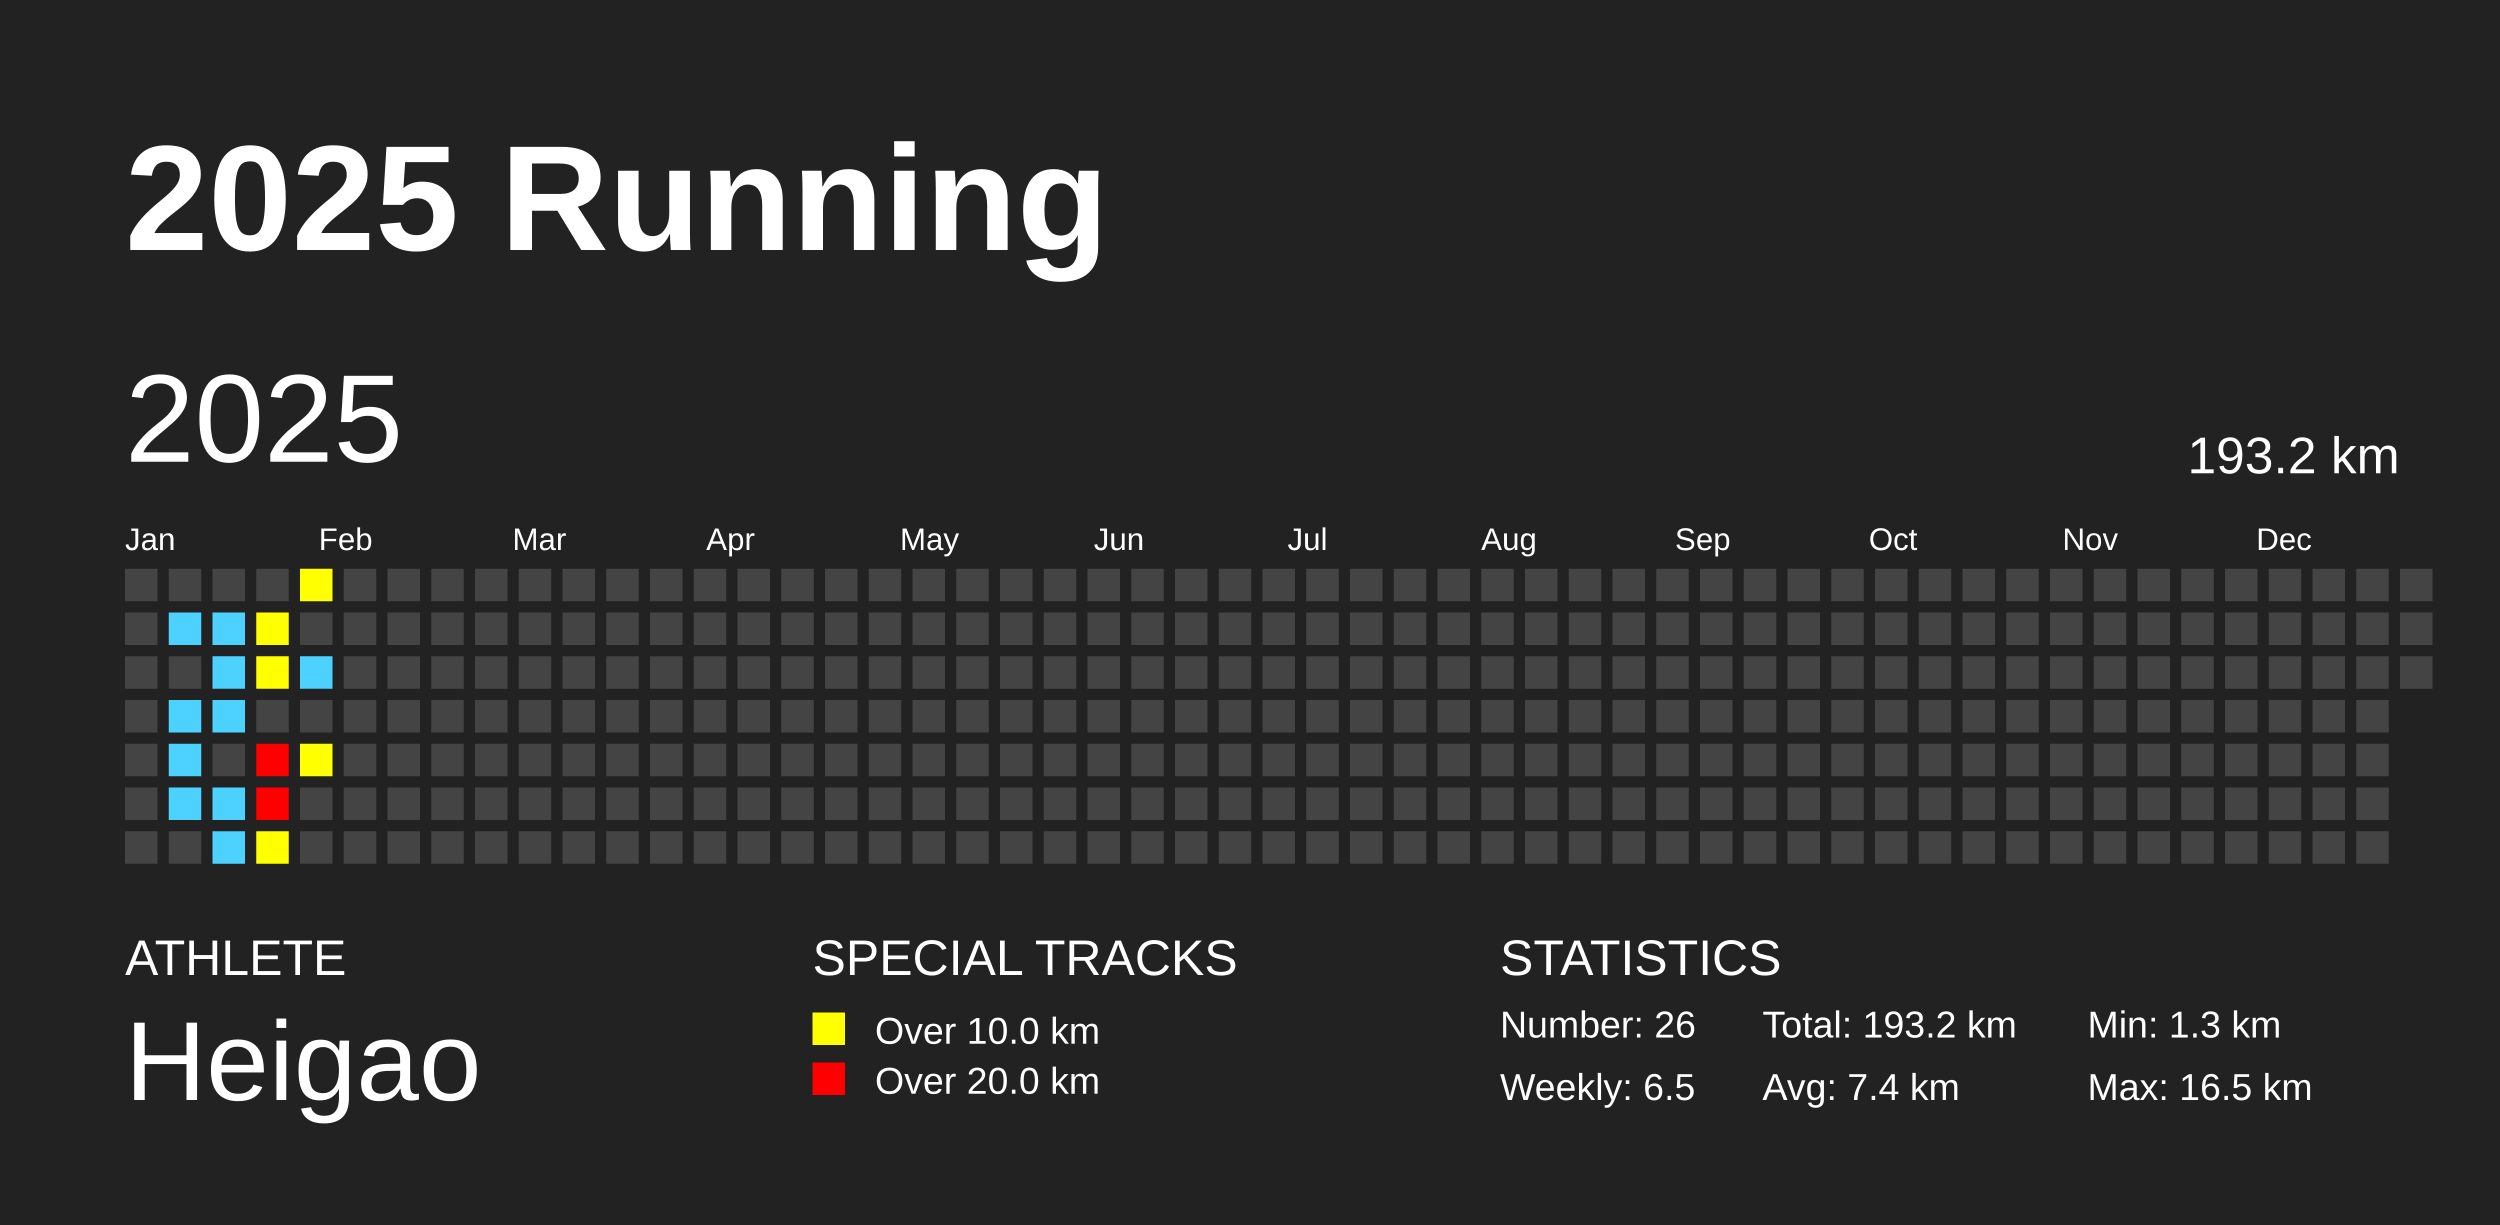
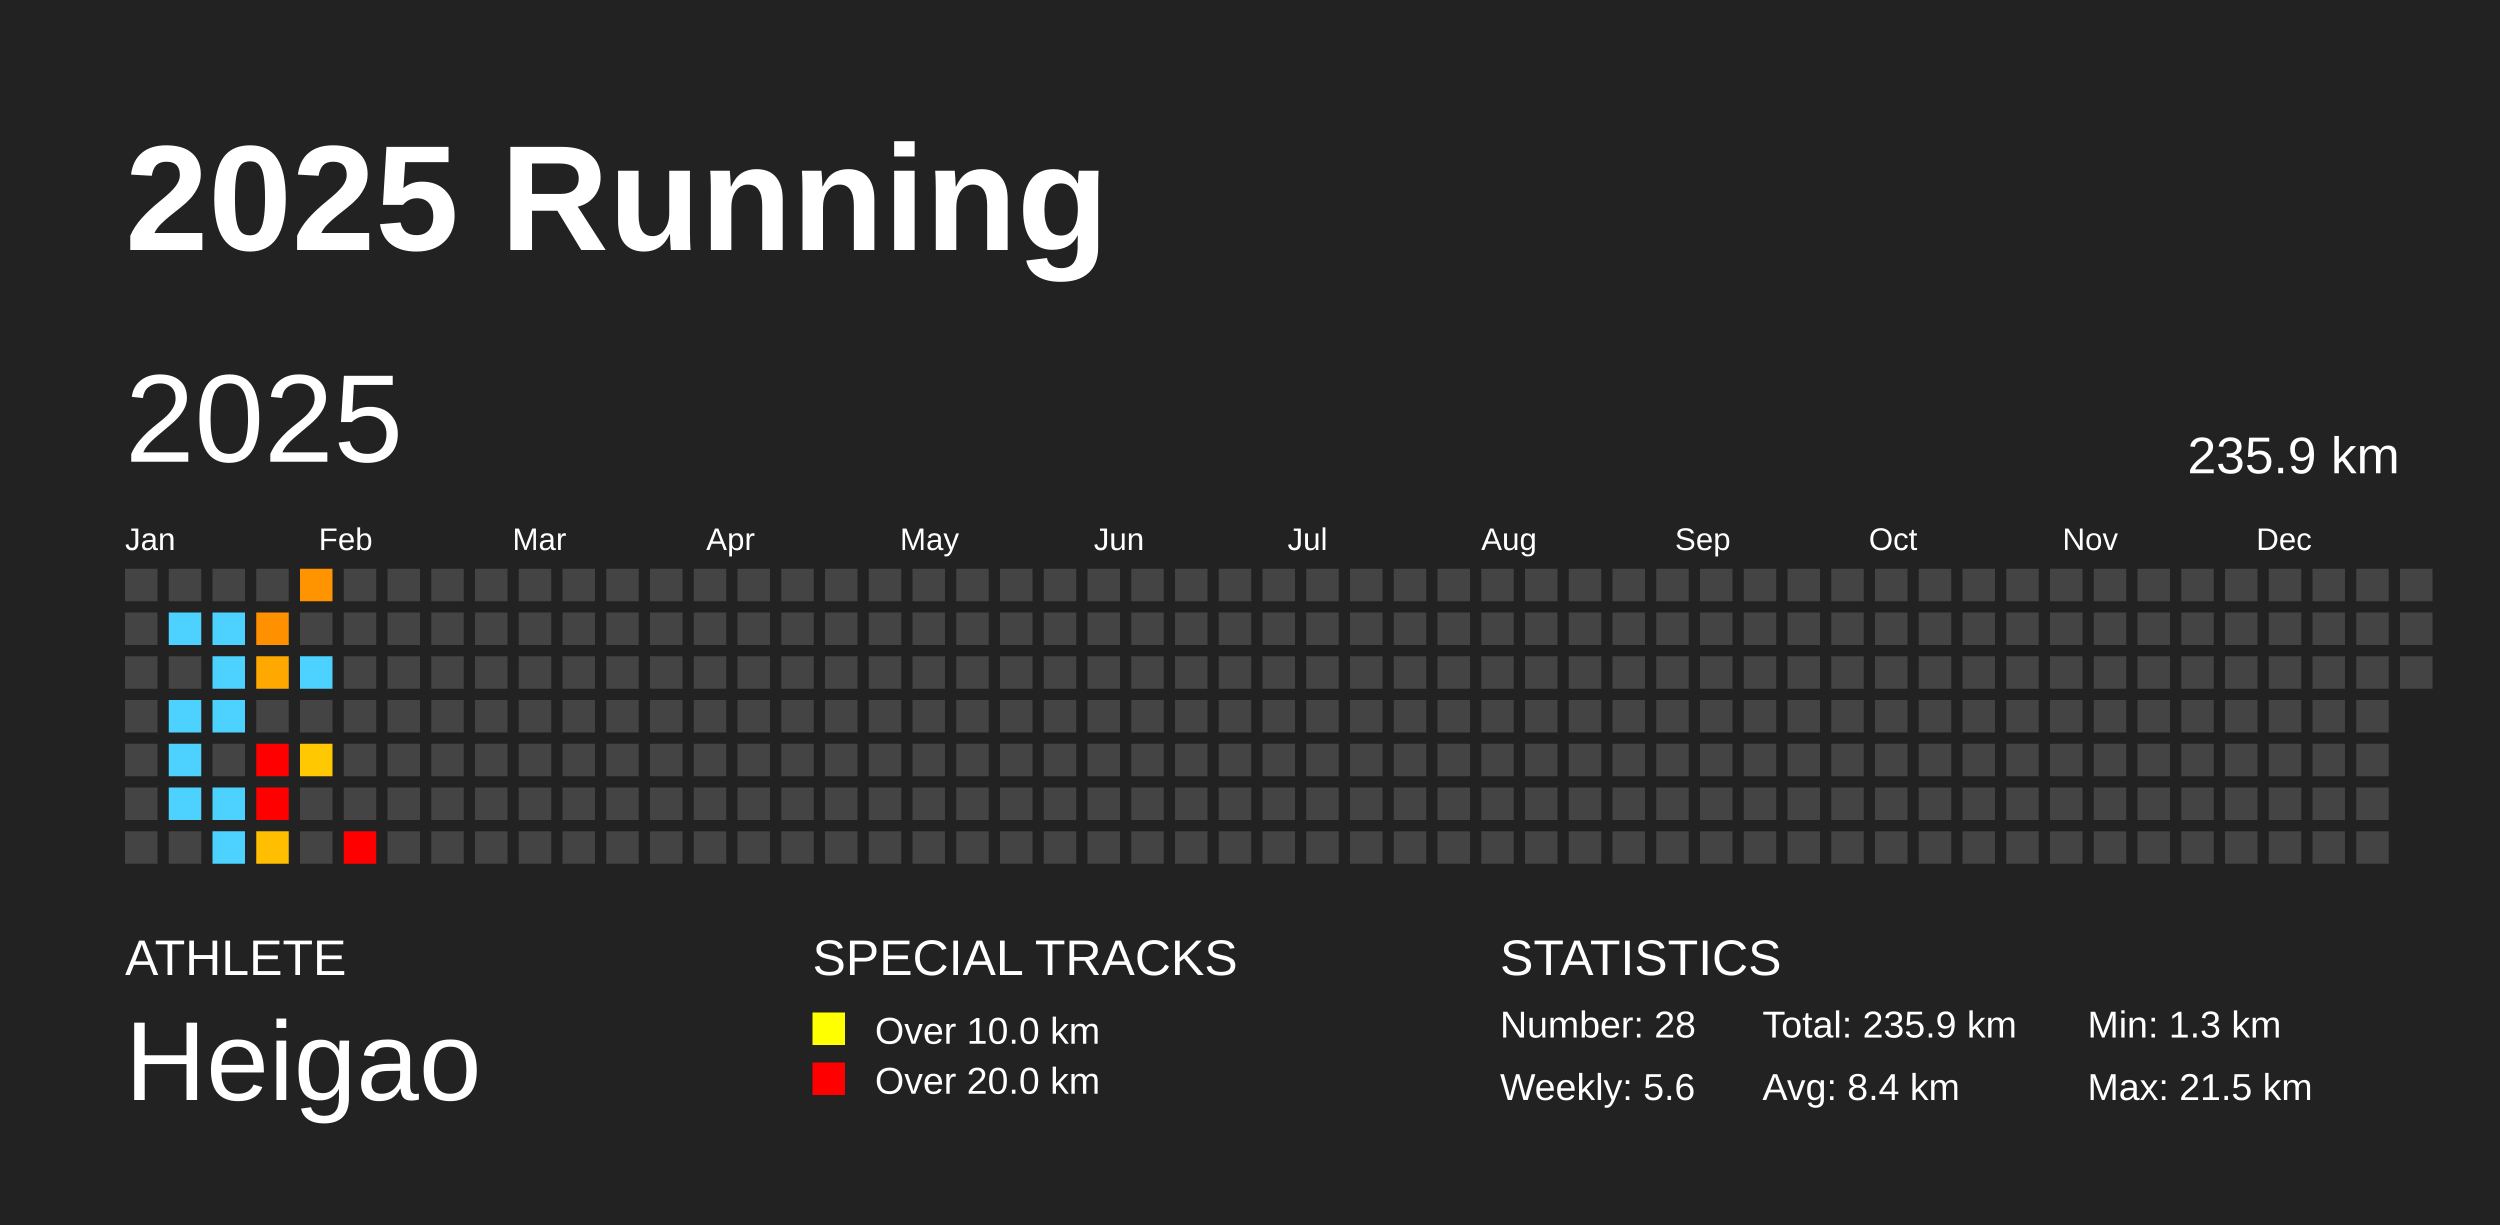
<svg xmlns="http://www.w3.org/2000/svg" baseProfile="full" height="98mm" version="1.1" viewBox="0,0,200,98" width="200mm">
  <defs />
  <rect fill="#222222" height="98" width="200" x="0" y="0" />
  <text fill="#FFFFFF" style="font-size:12px; font-family:Arial; font-weight:bold;" x="10" y="20">2025 Running</text>
  <text fill="#FFFFFF" style="font-size:4px; font-family:Arial" x="10" y="78">ATHLETE</text>
  <text fill="#FFFFFF" style="font-size:9px; font-family:Arial" x="10" y="88">Heigao</text>
  <text fill="#FFFFFF" style="font-size:4px; font-family:Arial" x="65" y="78">SPECIAL TRACKS</text>
  <rect fill="yellow" height="2.6" width="2.6" x="65" y="81" />
  <text fill="#FFFFFF" style="font-size:3px; font-family:Arial" x="70" y="83.5">Over 10.0 km</text>
  <rect fill="red" height="2.6" width="2.6" x="65" y="85" />
  <text fill="#FFFFFF" style="font-size:3px; font-family:Arial" x="70" y="87.5">Over 20.0 km</text>
  <text fill="#FFFFFF" style="font-size:4px; font-family:Arial" x="120" y="78">STATISTICS</text>
-   <text fill="#FFFFFF" style="font-size:3px; font-family:Arial" x="120" y="83">Number: 26</text>
-   <text fill="#FFFFFF" style="font-size:3px; font-family:Arial" x="120" y="88">Weekly: 6.5</text>
-   <text fill="#FFFFFF" style="font-size:3px; font-family:Arial" x="141" y="83">Total: 193.2 km</text>
-   <text fill="#FFFFFF" style="font-size:3px; font-family:Arial" x="141" y="88">Avg: 7.4 km</text>
+   <text fill="#FFFFFF" style="font-size:3px; font-family:Arial" x="120" y="83">Number: 28</text>
+   <text fill="#FFFFFF" style="font-size:3px; font-family:Arial" x="120" y="88">Weekly: 5.6</text>
+   <text fill="#FFFFFF" style="font-size:3px; font-family:Arial" x="141" y="83">Total: 235.9 km</text>
+   <text fill="#FFFFFF" style="font-size:3px; font-family:Arial" x="141" y="88">Avg: 8.4 km</text>
  <text fill="#FFFFFF" style="font-size:3px; font-family:Arial" x="167" y="83">Min: 1.3 km</text>
-   <text fill="#FFFFFF" style="font-size:3px; font-family:Arial" x="167" y="88">Max: 16.5 km</text>
+   <text fill="#FFFFFF" style="font-size:3px; font-family:Arial" x="167" y="88">Max: 21.5 km</text>
  <text dominant-baseline="hanging" fill="#FFFFFF" style="font-size:10.0px; font-family:Arial;" x="10" y="30">2025</text>
-   <text dominant-baseline="hanging" fill="#FFFFFF" style="font-size:4.125px; font-family:Arial;" x="175" y="35">193.2 km</text>
+   <text dominant-baseline="hanging" fill="#FFFFFF" style="font-size:4.125px; font-family:Arial;" x="175" y="35">235.9 km</text>
  <text fill="#FFFFFF" style="font-size:2.5px; font-family:Arial" x="10.0" y="44">Jan</text>
  <text fill="#FFFFFF" style="font-size:2.5px; font-family:Arial" x="25.5" y="44">Feb</text>
  <text fill="#FFFFFF" style="font-size:2.5px; font-family:Arial" x="41.0" y="44">Mar</text>
  <text fill="#FFFFFF" style="font-size:2.5px; font-family:Arial" x="56.5" y="44">Apr</text>
  <text fill="#FFFFFF" style="font-size:2.5px; font-family:Arial" x="72.0" y="44">May</text>
  <text fill="#FFFFFF" style="font-size:2.5px; font-family:Arial" x="87.5" y="44">Jun</text>
  <text fill="#FFFFFF" style="font-size:2.5px; font-family:Arial" x="103.0" y="44">Jul</text>
  <text fill="#FFFFFF" style="font-size:2.5px; font-family:Arial" x="118.5" y="44">Aug</text>
  <text fill="#FFFFFF" style="font-size:2.5px; font-family:Arial" x="134.0" y="44">Sep</text>
  <text fill="#FFFFFF" style="font-size:2.5px; font-family:Arial" x="149.5" y="44">Oct</text>
  <text fill="#FFFFFF" style="font-size:2.5px; font-family:Arial" x="165.0" y="44">Nov</text>
  <text fill="#FFFFFF" style="font-size:2.5px; font-family:Arial" x="180.5" y="44">Dec</text>
  <rect fill="#444444" height="2.6" width="2.6" x="10.0" y="45.5" />
  <rect fill="#444444" height="2.6" width="2.6" x="10.0" y="49.0" />
  <rect fill="#444444" height="2.6" width="2.6" x="10.0" y="52.5" />
  <rect fill="#444444" height="2.6" width="2.6" x="10.0" y="56.0" />
  <rect fill="#444444" height="2.6" width="2.6" x="10.0" y="59.5" />
  <rect fill="#444444" height="2.6" width="2.6" x="10.0" y="63.0" />
  <rect fill="#444444" height="2.6" width="2.6" x="10.0" y="66.5" />
  <rect fill="#444444" height="2.6" width="2.6" x="13.5" y="45.5" />
-   <rect fill="#4DD2FF" height="2.6" width="2.6" x="13.5" y="49.0" />
+   <rect fill="#4dd2ff" height="2.6" width="2.6" x="13.5" y="49.0" />
  <rect fill="#444444" height="2.6" width="2.6" x="13.5" y="52.5" />
-   <rect fill="#4DD2FF" height="2.6" width="2.6" x="13.5" y="56.0" />
-   <rect fill="#4DD2FF" height="2.6" width="2.6" x="13.5" y="59.5" />
-   <rect fill="#4DD2FF" height="2.6" width="2.6" x="13.5" y="63.0" />
+   <rect fill="#4dd2ff" height="2.6" width="2.6" x="13.5" y="56.0" />
+   <rect fill="#4dd2ff" height="2.6" width="2.6" x="13.5" y="59.5" />
+   <rect fill="#4dd2ff" height="2.6" width="2.6" x="13.5" y="63.0" />
  <rect fill="#444444" height="2.6" width="2.6" x="13.5" y="66.5" />
  <rect fill="#444444" height="2.6" width="2.6" x="17.0" y="45.5" />
-   <rect fill="#4DD2FF" height="2.6" width="2.6" x="17.0" y="49.0" />
-   <rect fill="#4DD2FF" height="2.6" width="2.6" x="17.0" y="52.5" />
-   <rect fill="#4DD2FF" height="2.6" width="2.6" x="17.0" y="56.0" />
+   <rect fill="#4dd2ff" height="2.6" width="2.6" x="17.0" y="49.0" />
+   <rect fill="#4dd2ff" height="2.6" width="2.6" x="17.0" y="52.5" />
+   <rect fill="#4dd2ff" height="2.6" width="2.6" x="17.0" y="56.0" />
  <rect fill="#444444" height="2.6" width="2.6" x="17.0" y="59.5" />
-   <rect fill="#4DD2FF" height="2.6" width="2.6" x="17.0" y="63.0" />
-   <rect fill="#4DD2FF" height="2.6" width="2.6" x="17.0" y="66.5" />
+   <rect fill="#4dd2ff" height="2.6" width="2.6" x="17.0" y="63.0" />
+   <rect fill="#4dd2ff" height="2.6" width="2.6" x="17.0" y="66.5" />
  <rect fill="#444444" height="2.6" width="2.6" x="20.5" y="45.5" />
-   <rect fill="yellow" height="2.6" width="2.6" x="20.5" y="49.0" />
-   <rect fill="yellow" height="2.6" width="2.6" x="20.5" y="52.5" />
+   <rect fill="#ff9000" height="2.6" width="2.6" x="20.5" y="49.0" />
+   <rect fill="#ffa900" height="2.6" width="2.6" x="20.5" y="52.5" />
  <rect fill="#444444" height="2.6" width="2.6" x="20.5" y="56.0" />
  <rect fill="red" height="2.6" width="2.6" x="20.5" y="59.5" />
  <rect fill="red" height="2.6" width="2.6" x="20.5" y="63.0" />
-   <rect fill="yellow" height="2.6" width="2.6" x="20.5" y="66.5" />
-   <rect fill="yellow" height="2.6" width="2.6" x="24.0" y="45.5" />
+   <rect fill="#ffbe00" height="2.6" width="2.6" x="20.5" y="66.5" />
+   <rect fill="#ff9400" height="2.6" width="2.6" x="24.0" y="45.5" />
  <rect fill="#444444" height="2.6" width="2.6" x="24.0" y="49.0" />
-   <rect fill="#4DD2FF" height="2.6" width="2.6" x="24.0" y="52.5" />
+   <rect fill="#4dd2ff" height="2.6" width="2.6" x="24.0" y="52.5" />
  <rect fill="#444444" height="2.6" width="2.6" x="24.0" y="56.0" />
-   <rect fill="yellow" height="2.6" width="2.6" x="24.0" y="59.5" />
+   <rect fill="#ffc800" height="2.6" width="2.6" x="24.0" y="59.5" />
  <rect fill="#444444" height="2.6" width="2.6" x="24.0" y="63.0" />
  <rect fill="#444444" height="2.6" width="2.6" x="24.0" y="66.5" />
  <rect fill="#444444" height="2.6" width="2.6" x="27.5" y="45.5" />
  <rect fill="#444444" height="2.6" width="2.6" x="27.5" y="49.0" />
  <rect fill="#444444" height="2.6" width="2.6" x="27.5" y="52.5" />
  <rect fill="#444444" height="2.6" width="2.6" x="27.5" y="56.0" />
  <rect fill="#444444" height="2.6" width="2.6" x="27.5" y="59.5" />
  <rect fill="#444444" height="2.6" width="2.6" x="27.5" y="63.0" />
-   <rect fill="#444444" height="2.6" width="2.6" x="27.5" y="66.5" />
+   <rect fill="red" height="2.6" width="2.6" x="27.5" y="66.5" />
  <rect fill="#444444" height="2.6" width="2.6" x="31.0" y="45.5" />
  <rect fill="#444444" height="2.6" width="2.6" x="31.0" y="49.0" />
  <rect fill="#444444" height="2.6" width="2.6" x="31.0" y="52.5" />
  <rect fill="#444444" height="2.6" width="2.6" x="31.0" y="56.0" />
  <rect fill="#444444" height="2.6" width="2.6" x="31.0" y="59.5" />
  <rect fill="#444444" height="2.6" width="2.6" x="31.0" y="63.0" />
  <rect fill="#444444" height="2.6" width="2.6" x="31.0" y="66.5" />
  <rect fill="#444444" height="2.6" width="2.6" x="34.5" y="45.5" />
  <rect fill="#444444" height="2.6" width="2.6" x="34.5" y="49.0" />
  <rect fill="#444444" height="2.6" width="2.6" x="34.5" y="52.5" />
  <rect fill="#444444" height="2.6" width="2.6" x="34.5" y="56.0" />
  <rect fill="#444444" height="2.6" width="2.6" x="34.5" y="59.5" />
  <rect fill="#444444" height="2.6" width="2.6" x="34.5" y="63.0" />
  <rect fill="#444444" height="2.6" width="2.6" x="34.5" y="66.5" />
  <rect fill="#444444" height="2.6" width="2.6" x="38.0" y="45.5" />
  <rect fill="#444444" height="2.6" width="2.6" x="38.0" y="49.0" />
  <rect fill="#444444" height="2.6" width="2.6" x="38.0" y="52.5" />
  <rect fill="#444444" height="2.6" width="2.6" x="38.0" y="56.0" />
  <rect fill="#444444" height="2.6" width="2.6" x="38.0" y="59.5" />
  <rect fill="#444444" height="2.6" width="2.6" x="38.0" y="63.0" />
  <rect fill="#444444" height="2.6" width="2.6" x="38.0" y="66.5" />
  <rect fill="#444444" height="2.6" width="2.6" x="41.5" y="45.5" />
  <rect fill="#444444" height="2.6" width="2.6" x="41.5" y="49.0" />
  <rect fill="#444444" height="2.6" width="2.6" x="41.5" y="52.5" />
  <rect fill="#444444" height="2.6" width="2.6" x="41.5" y="56.0" />
  <rect fill="#444444" height="2.6" width="2.6" x="41.5" y="59.5" />
  <rect fill="#444444" height="2.6" width="2.6" x="41.5" y="63.0" />
  <rect fill="#444444" height="2.6" width="2.6" x="41.5" y="66.5" />
  <rect fill="#444444" height="2.6" width="2.6" x="45.0" y="45.5" />
  <rect fill="#444444" height="2.6" width="2.6" x="45.0" y="49.0" />
  <rect fill="#444444" height="2.6" width="2.6" x="45.0" y="52.5" />
  <rect fill="#444444" height="2.6" width="2.6" x="45.0" y="56.0" />
  <rect fill="#444444" height="2.6" width="2.6" x="45.0" y="59.5" />
  <rect fill="#444444" height="2.6" width="2.6" x="45.0" y="63.0" />
  <rect fill="#444444" height="2.6" width="2.6" x="45.0" y="66.5" />
  <rect fill="#444444" height="2.6" width="2.6" x="48.5" y="45.5" />
  <rect fill="#444444" height="2.6" width="2.6" x="48.5" y="49.0" />
  <rect fill="#444444" height="2.6" width="2.6" x="48.5" y="52.5" />
  <rect fill="#444444" height="2.6" width="2.6" x="48.5" y="56.0" />
  <rect fill="#444444" height="2.6" width="2.6" x="48.5" y="59.5" />
  <rect fill="#444444" height="2.6" width="2.6" x="48.5" y="63.0" />
  <rect fill="#444444" height="2.6" width="2.6" x="48.5" y="66.5" />
  <rect fill="#444444" height="2.6" width="2.6" x="52.0" y="45.5" />
  <rect fill="#444444" height="2.6" width="2.6" x="52.0" y="49.0" />
  <rect fill="#444444" height="2.6" width="2.6" x="52.0" y="52.5" />
  <rect fill="#444444" height="2.6" width="2.6" x="52.0" y="56.0" />
  <rect fill="#444444" height="2.6" width="2.6" x="52.0" y="59.5" />
  <rect fill="#444444" height="2.6" width="2.6" x="52.0" y="63.0" />
  <rect fill="#444444" height="2.6" width="2.6" x="52.0" y="66.5" />
  <rect fill="#444444" height="2.6" width="2.6" x="55.5" y="45.5" />
  <rect fill="#444444" height="2.6" width="2.6" x="55.5" y="49.0" />
  <rect fill="#444444" height="2.6" width="2.6" x="55.5" y="52.5" />
  <rect fill="#444444" height="2.6" width="2.6" x="55.5" y="56.0" />
  <rect fill="#444444" height="2.6" width="2.6" x="55.5" y="59.5" />
  <rect fill="#444444" height="2.6" width="2.6" x="55.5" y="63.0" />
  <rect fill="#444444" height="2.6" width="2.6" x="55.5" y="66.5" />
  <rect fill="#444444" height="2.6" width="2.6" x="59.0" y="45.5" />
  <rect fill="#444444" height="2.6" width="2.6" x="59.0" y="49.0" />
  <rect fill="#444444" height="2.6" width="2.6" x="59.0" y="52.5" />
  <rect fill="#444444" height="2.6" width="2.6" x="59.0" y="56.0" />
  <rect fill="#444444" height="2.6" width="2.6" x="59.0" y="59.5" />
  <rect fill="#444444" height="2.6" width="2.6" x="59.0" y="63.0" />
  <rect fill="#444444" height="2.6" width="2.6" x="59.0" y="66.5" />
  <rect fill="#444444" height="2.6" width="2.6" x="62.5" y="45.5" />
  <rect fill="#444444" height="2.6" width="2.6" x="62.5" y="49.0" />
  <rect fill="#444444" height="2.6" width="2.6" x="62.5" y="52.5" />
  <rect fill="#444444" height="2.6" width="2.6" x="62.5" y="56.0" />
  <rect fill="#444444" height="2.6" width="2.6" x="62.5" y="59.5" />
  <rect fill="#444444" height="2.6" width="2.6" x="62.5" y="63.0" />
  <rect fill="#444444" height="2.6" width="2.6" x="62.5" y="66.5" />
  <rect fill="#444444" height="2.6" width="2.6" x="66.0" y="45.5" />
  <rect fill="#444444" height="2.6" width="2.6" x="66.0" y="49.0" />
  <rect fill="#444444" height="2.6" width="2.6" x="66.0" y="52.5" />
  <rect fill="#444444" height="2.6" width="2.6" x="66.0" y="56.0" />
  <rect fill="#444444" height="2.6" width="2.6" x="66.0" y="59.5" />
  <rect fill="#444444" height="2.6" width="2.6" x="66.0" y="63.0" />
  <rect fill="#444444" height="2.6" width="2.6" x="66.0" y="66.5" />
  <rect fill="#444444" height="2.6" width="2.6" x="69.5" y="45.5" />
  <rect fill="#444444" height="2.6" width="2.6" x="69.5" y="49.0" />
  <rect fill="#444444" height="2.6" width="2.6" x="69.5" y="52.5" />
  <rect fill="#444444" height="2.6" width="2.6" x="69.5" y="56.0" />
  <rect fill="#444444" height="2.6" width="2.6" x="69.5" y="59.5" />
  <rect fill="#444444" height="2.6" width="2.6" x="69.5" y="63.0" />
  <rect fill="#444444" height="2.6" width="2.6" x="69.5" y="66.5" />
  <rect fill="#444444" height="2.6" width="2.6" x="73.0" y="45.5" />
  <rect fill="#444444" height="2.6" width="2.6" x="73.0" y="49.0" />
  <rect fill="#444444" height="2.6" width="2.6" x="73.0" y="52.5" />
  <rect fill="#444444" height="2.6" width="2.6" x="73.0" y="56.0" />
  <rect fill="#444444" height="2.6" width="2.6" x="73.0" y="59.5" />
  <rect fill="#444444" height="2.6" width="2.6" x="73.0" y="63.0" />
  <rect fill="#444444" height="2.6" width="2.6" x="73.0" y="66.5" />
  <rect fill="#444444" height="2.6" width="2.6" x="76.5" y="45.5" />
  <rect fill="#444444" height="2.6" width="2.6" x="76.5" y="49.0" />
  <rect fill="#444444" height="2.6" width="2.6" x="76.5" y="52.5" />
  <rect fill="#444444" height="2.6" width="2.6" x="76.5" y="56.0" />
  <rect fill="#444444" height="2.6" width="2.6" x="76.5" y="59.5" />
  <rect fill="#444444" height="2.6" width="2.6" x="76.5" y="63.0" />
  <rect fill="#444444" height="2.6" width="2.6" x="76.5" y="66.5" />
  <rect fill="#444444" height="2.6" width="2.6" x="80.0" y="45.5" />
  <rect fill="#444444" height="2.6" width="2.6" x="80.0" y="49.0" />
  <rect fill="#444444" height="2.6" width="2.6" x="80.0" y="52.5" />
  <rect fill="#444444" height="2.6" width="2.6" x="80.0" y="56.0" />
  <rect fill="#444444" height="2.6" width="2.6" x="80.0" y="59.5" />
  <rect fill="#444444" height="2.6" width="2.6" x="80.0" y="63.0" />
  <rect fill="#444444" height="2.6" width="2.6" x="80.0" y="66.5" />
  <rect fill="#444444" height="2.6" width="2.6" x="83.5" y="45.5" />
  <rect fill="#444444" height="2.6" width="2.6" x="83.5" y="49.0" />
  <rect fill="#444444" height="2.6" width="2.6" x="83.5" y="52.5" />
  <rect fill="#444444" height="2.6" width="2.6" x="83.5" y="56.0" />
  <rect fill="#444444" height="2.6" width="2.6" x="83.5" y="59.5" />
  <rect fill="#444444" height="2.6" width="2.6" x="83.5" y="63.0" />
  <rect fill="#444444" height="2.6" width="2.6" x="83.5" y="66.5" />
  <rect fill="#444444" height="2.6" width="2.6" x="87.0" y="45.5" />
  <rect fill="#444444" height="2.6" width="2.6" x="87.0" y="49.0" />
  <rect fill="#444444" height="2.6" width="2.6" x="87.0" y="52.5" />
  <rect fill="#444444" height="2.6" width="2.6" x="87.0" y="56.0" />
  <rect fill="#444444" height="2.6" width="2.6" x="87.0" y="59.5" />
  <rect fill="#444444" height="2.6" width="2.6" x="87.0" y="63.0" />
  <rect fill="#444444" height="2.6" width="2.6" x="87.0" y="66.5" />
  <rect fill="#444444" height="2.6" width="2.6" x="90.5" y="45.5" />
  <rect fill="#444444" height="2.6" width="2.6" x="90.5" y="49.0" />
  <rect fill="#444444" height="2.6" width="2.6" x="90.5" y="52.5" />
  <rect fill="#444444" height="2.6" width="2.6" x="90.5" y="56.0" />
  <rect fill="#444444" height="2.6" width="2.6" x="90.5" y="59.5" />
  <rect fill="#444444" height="2.6" width="2.6" x="90.5" y="63.0" />
  <rect fill="#444444" height="2.6" width="2.6" x="90.5" y="66.5" />
  <rect fill="#444444" height="2.6" width="2.6" x="94.0" y="45.5" />
  <rect fill="#444444" height="2.6" width="2.6" x="94.0" y="49.0" />
  <rect fill="#444444" height="2.6" width="2.6" x="94.0" y="52.5" />
  <rect fill="#444444" height="2.6" width="2.6" x="94.0" y="56.0" />
  <rect fill="#444444" height="2.6" width="2.6" x="94.0" y="59.5" />
  <rect fill="#444444" height="2.6" width="2.6" x="94.0" y="63.0" />
  <rect fill="#444444" height="2.6" width="2.6" x="94.0" y="66.5" />
  <rect fill="#444444" height="2.6" width="2.6" x="97.5" y="45.5" />
  <rect fill="#444444" height="2.6" width="2.6" x="97.5" y="49.0" />
  <rect fill="#444444" height="2.6" width="2.6" x="97.5" y="52.5" />
  <rect fill="#444444" height="2.6" width="2.6" x="97.5" y="56.0" />
  <rect fill="#444444" height="2.6" width="2.6" x="97.5" y="59.5" />
  <rect fill="#444444" height="2.6" width="2.6" x="97.5" y="63.0" />
  <rect fill="#444444" height="2.6" width="2.6" x="97.5" y="66.5" />
  <rect fill="#444444" height="2.6" width="2.6" x="101.0" y="45.5" />
  <rect fill="#444444" height="2.6" width="2.6" x="101.0" y="49.0" />
  <rect fill="#444444" height="2.6" width="2.6" x="101.0" y="52.5" />
  <rect fill="#444444" height="2.6" width="2.6" x="101.0" y="56.0" />
  <rect fill="#444444" height="2.6" width="2.6" x="101.0" y="59.5" />
  <rect fill="#444444" height="2.6" width="2.6" x="101.0" y="63.0" />
  <rect fill="#444444" height="2.6" width="2.6" x="101.0" y="66.5" />
  <rect fill="#444444" height="2.6" width="2.6" x="104.5" y="45.5" />
  <rect fill="#444444" height="2.6" width="2.6" x="104.5" y="49.0" />
  <rect fill="#444444" height="2.6" width="2.6" x="104.5" y="52.5" />
  <rect fill="#444444" height="2.6" width="2.6" x="104.5" y="56.0" />
  <rect fill="#444444" height="2.6" width="2.6" x="104.5" y="59.5" />
  <rect fill="#444444" height="2.6" width="2.6" x="104.5" y="63.0" />
  <rect fill="#444444" height="2.6" width="2.6" x="104.5" y="66.5" />
  <rect fill="#444444" height="2.6" width="2.6" x="108.0" y="45.5" />
  <rect fill="#444444" height="2.6" width="2.6" x="108.0" y="49.0" />
  <rect fill="#444444" height="2.6" width="2.6" x="108.0" y="52.5" />
  <rect fill="#444444" height="2.6" width="2.6" x="108.0" y="56.0" />
  <rect fill="#444444" height="2.6" width="2.6" x="108.0" y="59.5" />
  <rect fill="#444444" height="2.6" width="2.6" x="108.0" y="63.0" />
  <rect fill="#444444" height="2.6" width="2.6" x="108.0" y="66.5" />
  <rect fill="#444444" height="2.6" width="2.6" x="111.5" y="45.5" />
  <rect fill="#444444" height="2.6" width="2.6" x="111.5" y="49.0" />
  <rect fill="#444444" height="2.6" width="2.6" x="111.5" y="52.5" />
  <rect fill="#444444" height="2.6" width="2.6" x="111.5" y="56.0" />
  <rect fill="#444444" height="2.6" width="2.6" x="111.5" y="59.5" />
  <rect fill="#444444" height="2.6" width="2.6" x="111.5" y="63.0" />
  <rect fill="#444444" height="2.6" width="2.6" x="111.5" y="66.5" />
  <rect fill="#444444" height="2.6" width="2.6" x="115.0" y="45.5" />
  <rect fill="#444444" height="2.6" width="2.6" x="115.0" y="49.0" />
  <rect fill="#444444" height="2.6" width="2.6" x="115.0" y="52.5" />
  <rect fill="#444444" height="2.6" width="2.6" x="115.0" y="56.0" />
  <rect fill="#444444" height="2.6" width="2.6" x="115.0" y="59.5" />
  <rect fill="#444444" height="2.6" width="2.6" x="115.0" y="63.0" />
  <rect fill="#444444" height="2.6" width="2.6" x="115.0" y="66.5" />
  <rect fill="#444444" height="2.6" width="2.6" x="118.5" y="45.5" />
  <rect fill="#444444" height="2.6" width="2.6" x="118.5" y="49.0" />
  <rect fill="#444444" height="2.6" width="2.6" x="118.5" y="52.5" />
  <rect fill="#444444" height="2.6" width="2.6" x="118.5" y="56.0" />
  <rect fill="#444444" height="2.6" width="2.6" x="118.5" y="59.5" />
  <rect fill="#444444" height="2.6" width="2.6" x="118.5" y="63.0" />
  <rect fill="#444444" height="2.6" width="2.6" x="118.5" y="66.5" />
  <rect fill="#444444" height="2.6" width="2.6" x="122.0" y="45.5" />
  <rect fill="#444444" height="2.6" width="2.6" x="122.0" y="49.0" />
  <rect fill="#444444" height="2.6" width="2.6" x="122.0" y="52.5" />
  <rect fill="#444444" height="2.6" width="2.6" x="122.0" y="56.0" />
  <rect fill="#444444" height="2.6" width="2.6" x="122.0" y="59.5" />
  <rect fill="#444444" height="2.6" width="2.6" x="122.0" y="63.0" />
  <rect fill="#444444" height="2.6" width="2.6" x="122.0" y="66.5" />
  <rect fill="#444444" height="2.6" width="2.6" x="125.5" y="45.5" />
  <rect fill="#444444" height="2.6" width="2.6" x="125.5" y="49.0" />
  <rect fill="#444444" height="2.6" width="2.6" x="125.5" y="52.5" />
  <rect fill="#444444" height="2.6" width="2.6" x="125.5" y="56.0" />
  <rect fill="#444444" height="2.6" width="2.6" x="125.5" y="59.5" />
  <rect fill="#444444" height="2.6" width="2.6" x="125.5" y="63.0" />
  <rect fill="#444444" height="2.6" width="2.6" x="125.5" y="66.5" />
  <rect fill="#444444" height="2.6" width="2.6" x="129.0" y="45.5" />
  <rect fill="#444444" height="2.6" width="2.6" x="129.0" y="49.0" />
  <rect fill="#444444" height="2.6" width="2.6" x="129.0" y="52.5" />
  <rect fill="#444444" height="2.6" width="2.6" x="129.0" y="56.0" />
  <rect fill="#444444" height="2.6" width="2.6" x="129.0" y="59.5" />
  <rect fill="#444444" height="2.6" width="2.6" x="129.0" y="63.0" />
  <rect fill="#444444" height="2.6" width="2.6" x="129.0" y="66.5" />
  <rect fill="#444444" height="2.6" width="2.6" x="132.5" y="45.5" />
  <rect fill="#444444" height="2.6" width="2.6" x="132.5" y="49.0" />
  <rect fill="#444444" height="2.6" width="2.6" x="132.5" y="52.5" />
  <rect fill="#444444" height="2.6" width="2.6" x="132.5" y="56.0" />
  <rect fill="#444444" height="2.6" width="2.6" x="132.5" y="59.5" />
  <rect fill="#444444" height="2.6" width="2.6" x="132.5" y="63.0" />
  <rect fill="#444444" height="2.6" width="2.6" x="132.5" y="66.5" />
  <rect fill="#444444" height="2.6" width="2.6" x="136.0" y="45.5" />
  <rect fill="#444444" height="2.6" width="2.6" x="136.0" y="49.0" />
  <rect fill="#444444" height="2.6" width="2.6" x="136.0" y="52.5" />
  <rect fill="#444444" height="2.6" width="2.6" x="136.0" y="56.0" />
  <rect fill="#444444" height="2.6" width="2.6" x="136.0" y="59.5" />
  <rect fill="#444444" height="2.6" width="2.6" x="136.0" y="63.0" />
  <rect fill="#444444" height="2.6" width="2.6" x="136.0" y="66.5" />
  <rect fill="#444444" height="2.6" width="2.6" x="139.5" y="45.5" />
  <rect fill="#444444" height="2.6" width="2.6" x="139.5" y="49.0" />
  <rect fill="#444444" height="2.6" width="2.6" x="139.5" y="52.5" />
  <rect fill="#444444" height="2.6" width="2.6" x="139.5" y="56.0" />
  <rect fill="#444444" height="2.6" width="2.6" x="139.5" y="59.5" />
  <rect fill="#444444" height="2.6" width="2.6" x="139.5" y="63.0" />
  <rect fill="#444444" height="2.6" width="2.6" x="139.5" y="66.5" />
  <rect fill="#444444" height="2.6" width="2.6" x="143.0" y="45.5" />
  <rect fill="#444444" height="2.6" width="2.6" x="143.0" y="49.0" />
  <rect fill="#444444" height="2.6" width="2.6" x="143.0" y="52.5" />
  <rect fill="#444444" height="2.6" width="2.6" x="143.0" y="56.0" />
  <rect fill="#444444" height="2.6" width="2.6" x="143.0" y="59.5" />
  <rect fill="#444444" height="2.6" width="2.6" x="143.0" y="63.0" />
  <rect fill="#444444" height="2.6" width="2.6" x="143.0" y="66.5" />
  <rect fill="#444444" height="2.6" width="2.6" x="146.5" y="45.5" />
  <rect fill="#444444" height="2.6" width="2.6" x="146.5" y="49.0" />
  <rect fill="#444444" height="2.6" width="2.6" x="146.5" y="52.5" />
  <rect fill="#444444" height="2.6" width="2.6" x="146.5" y="56.0" />
  <rect fill="#444444" height="2.6" width="2.6" x="146.5" y="59.5" />
  <rect fill="#444444" height="2.6" width="2.6" x="146.5" y="63.0" />
  <rect fill="#444444" height="2.6" width="2.6" x="146.5" y="66.5" />
  <rect fill="#444444" height="2.6" width="2.6" x="150.0" y="45.5" />
  <rect fill="#444444" height="2.6" width="2.6" x="150.0" y="49.0" />
  <rect fill="#444444" height="2.6" width="2.6" x="150.0" y="52.5" />
  <rect fill="#444444" height="2.6" width="2.6" x="150.0" y="56.0" />
  <rect fill="#444444" height="2.6" width="2.6" x="150.0" y="59.5" />
  <rect fill="#444444" height="2.6" width="2.6" x="150.0" y="63.0" />
  <rect fill="#444444" height="2.6" width="2.6" x="150.0" y="66.5" />
  <rect fill="#444444" height="2.6" width="2.6" x="153.5" y="45.5" />
  <rect fill="#444444" height="2.6" width="2.6" x="153.5" y="49.0" />
  <rect fill="#444444" height="2.6" width="2.6" x="153.5" y="52.5" />
  <rect fill="#444444" height="2.6" width="2.6" x="153.5" y="56.0" />
  <rect fill="#444444" height="2.6" width="2.6" x="153.5" y="59.5" />
  <rect fill="#444444" height="2.6" width="2.6" x="153.5" y="63.0" />
  <rect fill="#444444" height="2.6" width="2.6" x="153.5" y="66.5" />
  <rect fill="#444444" height="2.6" width="2.6" x="157.0" y="45.5" />
  <rect fill="#444444" height="2.6" width="2.6" x="157.0" y="49.0" />
  <rect fill="#444444" height="2.6" width="2.6" x="157.0" y="52.5" />
  <rect fill="#444444" height="2.6" width="2.6" x="157.0" y="56.0" />
  <rect fill="#444444" height="2.6" width="2.6" x="157.0" y="59.5" />
  <rect fill="#444444" height="2.6" width="2.6" x="157.0" y="63.0" />
  <rect fill="#444444" height="2.6" width="2.6" x="157.0" y="66.5" />
  <rect fill="#444444" height="2.6" width="2.6" x="160.5" y="45.5" />
  <rect fill="#444444" height="2.6" width="2.6" x="160.5" y="49.0" />
  <rect fill="#444444" height="2.6" width="2.6" x="160.5" y="52.5" />
  <rect fill="#444444" height="2.6" width="2.6" x="160.5" y="56.0" />
  <rect fill="#444444" height="2.6" width="2.6" x="160.5" y="59.5" />
  <rect fill="#444444" height="2.6" width="2.6" x="160.5" y="63.0" />
  <rect fill="#444444" height="2.6" width="2.6" x="160.5" y="66.5" />
  <rect fill="#444444" height="2.6" width="2.6" x="164.0" y="45.5" />
  <rect fill="#444444" height="2.6" width="2.6" x="164.0" y="49.0" />
  <rect fill="#444444" height="2.6" width="2.6" x="164.0" y="52.5" />
  <rect fill="#444444" height="2.6" width="2.6" x="164.0" y="56.0" />
  <rect fill="#444444" height="2.6" width="2.6" x="164.0" y="59.5" />
  <rect fill="#444444" height="2.6" width="2.6" x="164.0" y="63.0" />
  <rect fill="#444444" height="2.6" width="2.6" x="164.0" y="66.5" />
  <rect fill="#444444" height="2.6" width="2.6" x="167.5" y="45.5" />
  <rect fill="#444444" height="2.6" width="2.6" x="167.5" y="49.0" />
  <rect fill="#444444" height="2.6" width="2.6" x="167.5" y="52.5" />
  <rect fill="#444444" height="2.6" width="2.6" x="167.5" y="56.0" />
  <rect fill="#444444" height="2.6" width="2.6" x="167.5" y="59.5" />
  <rect fill="#444444" height="2.6" width="2.6" x="167.5" y="63.0" />
  <rect fill="#444444" height="2.6" width="2.6" x="167.5" y="66.5" />
  <rect fill="#444444" height="2.6" width="2.6" x="171.0" y="45.5" />
  <rect fill="#444444" height="2.6" width="2.6" x="171.0" y="49.0" />
  <rect fill="#444444" height="2.6" width="2.6" x="171.0" y="52.5" />
  <rect fill="#444444" height="2.6" width="2.6" x="171.0" y="56.0" />
  <rect fill="#444444" height="2.6" width="2.6" x="171.0" y="59.5" />
  <rect fill="#444444" height="2.6" width="2.6" x="171.0" y="63.0" />
  <rect fill="#444444" height="2.6" width="2.6" x="171.0" y="66.5" />
  <rect fill="#444444" height="2.6" width="2.6" x="174.5" y="45.5" />
  <rect fill="#444444" height="2.6" width="2.6" x="174.5" y="49.0" />
  <rect fill="#444444" height="2.6" width="2.6" x="174.5" y="52.5" />
  <rect fill="#444444" height="2.6" width="2.6" x="174.5" y="56.0" />
  <rect fill="#444444" height="2.6" width="2.6" x="174.5" y="59.5" />
  <rect fill="#444444" height="2.6" width="2.6" x="174.5" y="63.0" />
  <rect fill="#444444" height="2.6" width="2.6" x="174.5" y="66.5" />
  <rect fill="#444444" height="2.6" width="2.6" x="178.0" y="45.5" />
  <rect fill="#444444" height="2.6" width="2.6" x="178.0" y="49.0" />
  <rect fill="#444444" height="2.6" width="2.6" x="178.0" y="52.5" />
  <rect fill="#444444" height="2.6" width="2.6" x="178.0" y="56.0" />
  <rect fill="#444444" height="2.6" width="2.6" x="178.0" y="59.5" />
  <rect fill="#444444" height="2.6" width="2.6" x="178.0" y="63.0" />
  <rect fill="#444444" height="2.6" width="2.6" x="178.0" y="66.5" />
  <rect fill="#444444" height="2.6" width="2.6" x="181.5" y="45.5" />
  <rect fill="#444444" height="2.6" width="2.6" x="181.5" y="49.0" />
  <rect fill="#444444" height="2.6" width="2.6" x="181.5" y="52.5" />
  <rect fill="#444444" height="2.6" width="2.6" x="181.5" y="56.0" />
  <rect fill="#444444" height="2.6" width="2.6" x="181.5" y="59.5" />
  <rect fill="#444444" height="2.6" width="2.6" x="181.5" y="63.0" />
  <rect fill="#444444" height="2.6" width="2.6" x="181.5" y="66.5" />
  <rect fill="#444444" height="2.6" width="2.6" x="185.0" y="45.5" />
  <rect fill="#444444" height="2.6" width="2.6" x="185.0" y="49.0" />
  <rect fill="#444444" height="2.6" width="2.6" x="185.0" y="52.5" />
  <rect fill="#444444" height="2.6" width="2.6" x="185.0" y="56.0" />
  <rect fill="#444444" height="2.6" width="2.6" x="185.0" y="59.5" />
  <rect fill="#444444" height="2.6" width="2.6" x="185.0" y="63.0" />
  <rect fill="#444444" height="2.6" width="2.6" x="185.0" y="66.5" />
  <rect fill="#444444" height="2.6" width="2.6" x="188.5" y="45.5" />
  <rect fill="#444444" height="2.6" width="2.6" x="188.5" y="49.0" />
  <rect fill="#444444" height="2.6" width="2.6" x="188.5" y="52.5" />
  <rect fill="#444444" height="2.6" width="2.6" x="188.5" y="56.0" />
  <rect fill="#444444" height="2.6" width="2.6" x="188.5" y="59.5" />
  <rect fill="#444444" height="2.6" width="2.6" x="188.5" y="63.0" />
  <rect fill="#444444" height="2.6" width="2.6" x="188.5" y="66.5" />
  <rect fill="#444444" height="2.6" width="2.6" x="192.0" y="45.5" />
  <rect fill="#444444" height="2.6" width="2.6" x="192.0" y="49.0" />
  <rect fill="#444444" height="2.6" width="2.6" x="192.0" y="52.5" />
</svg>
